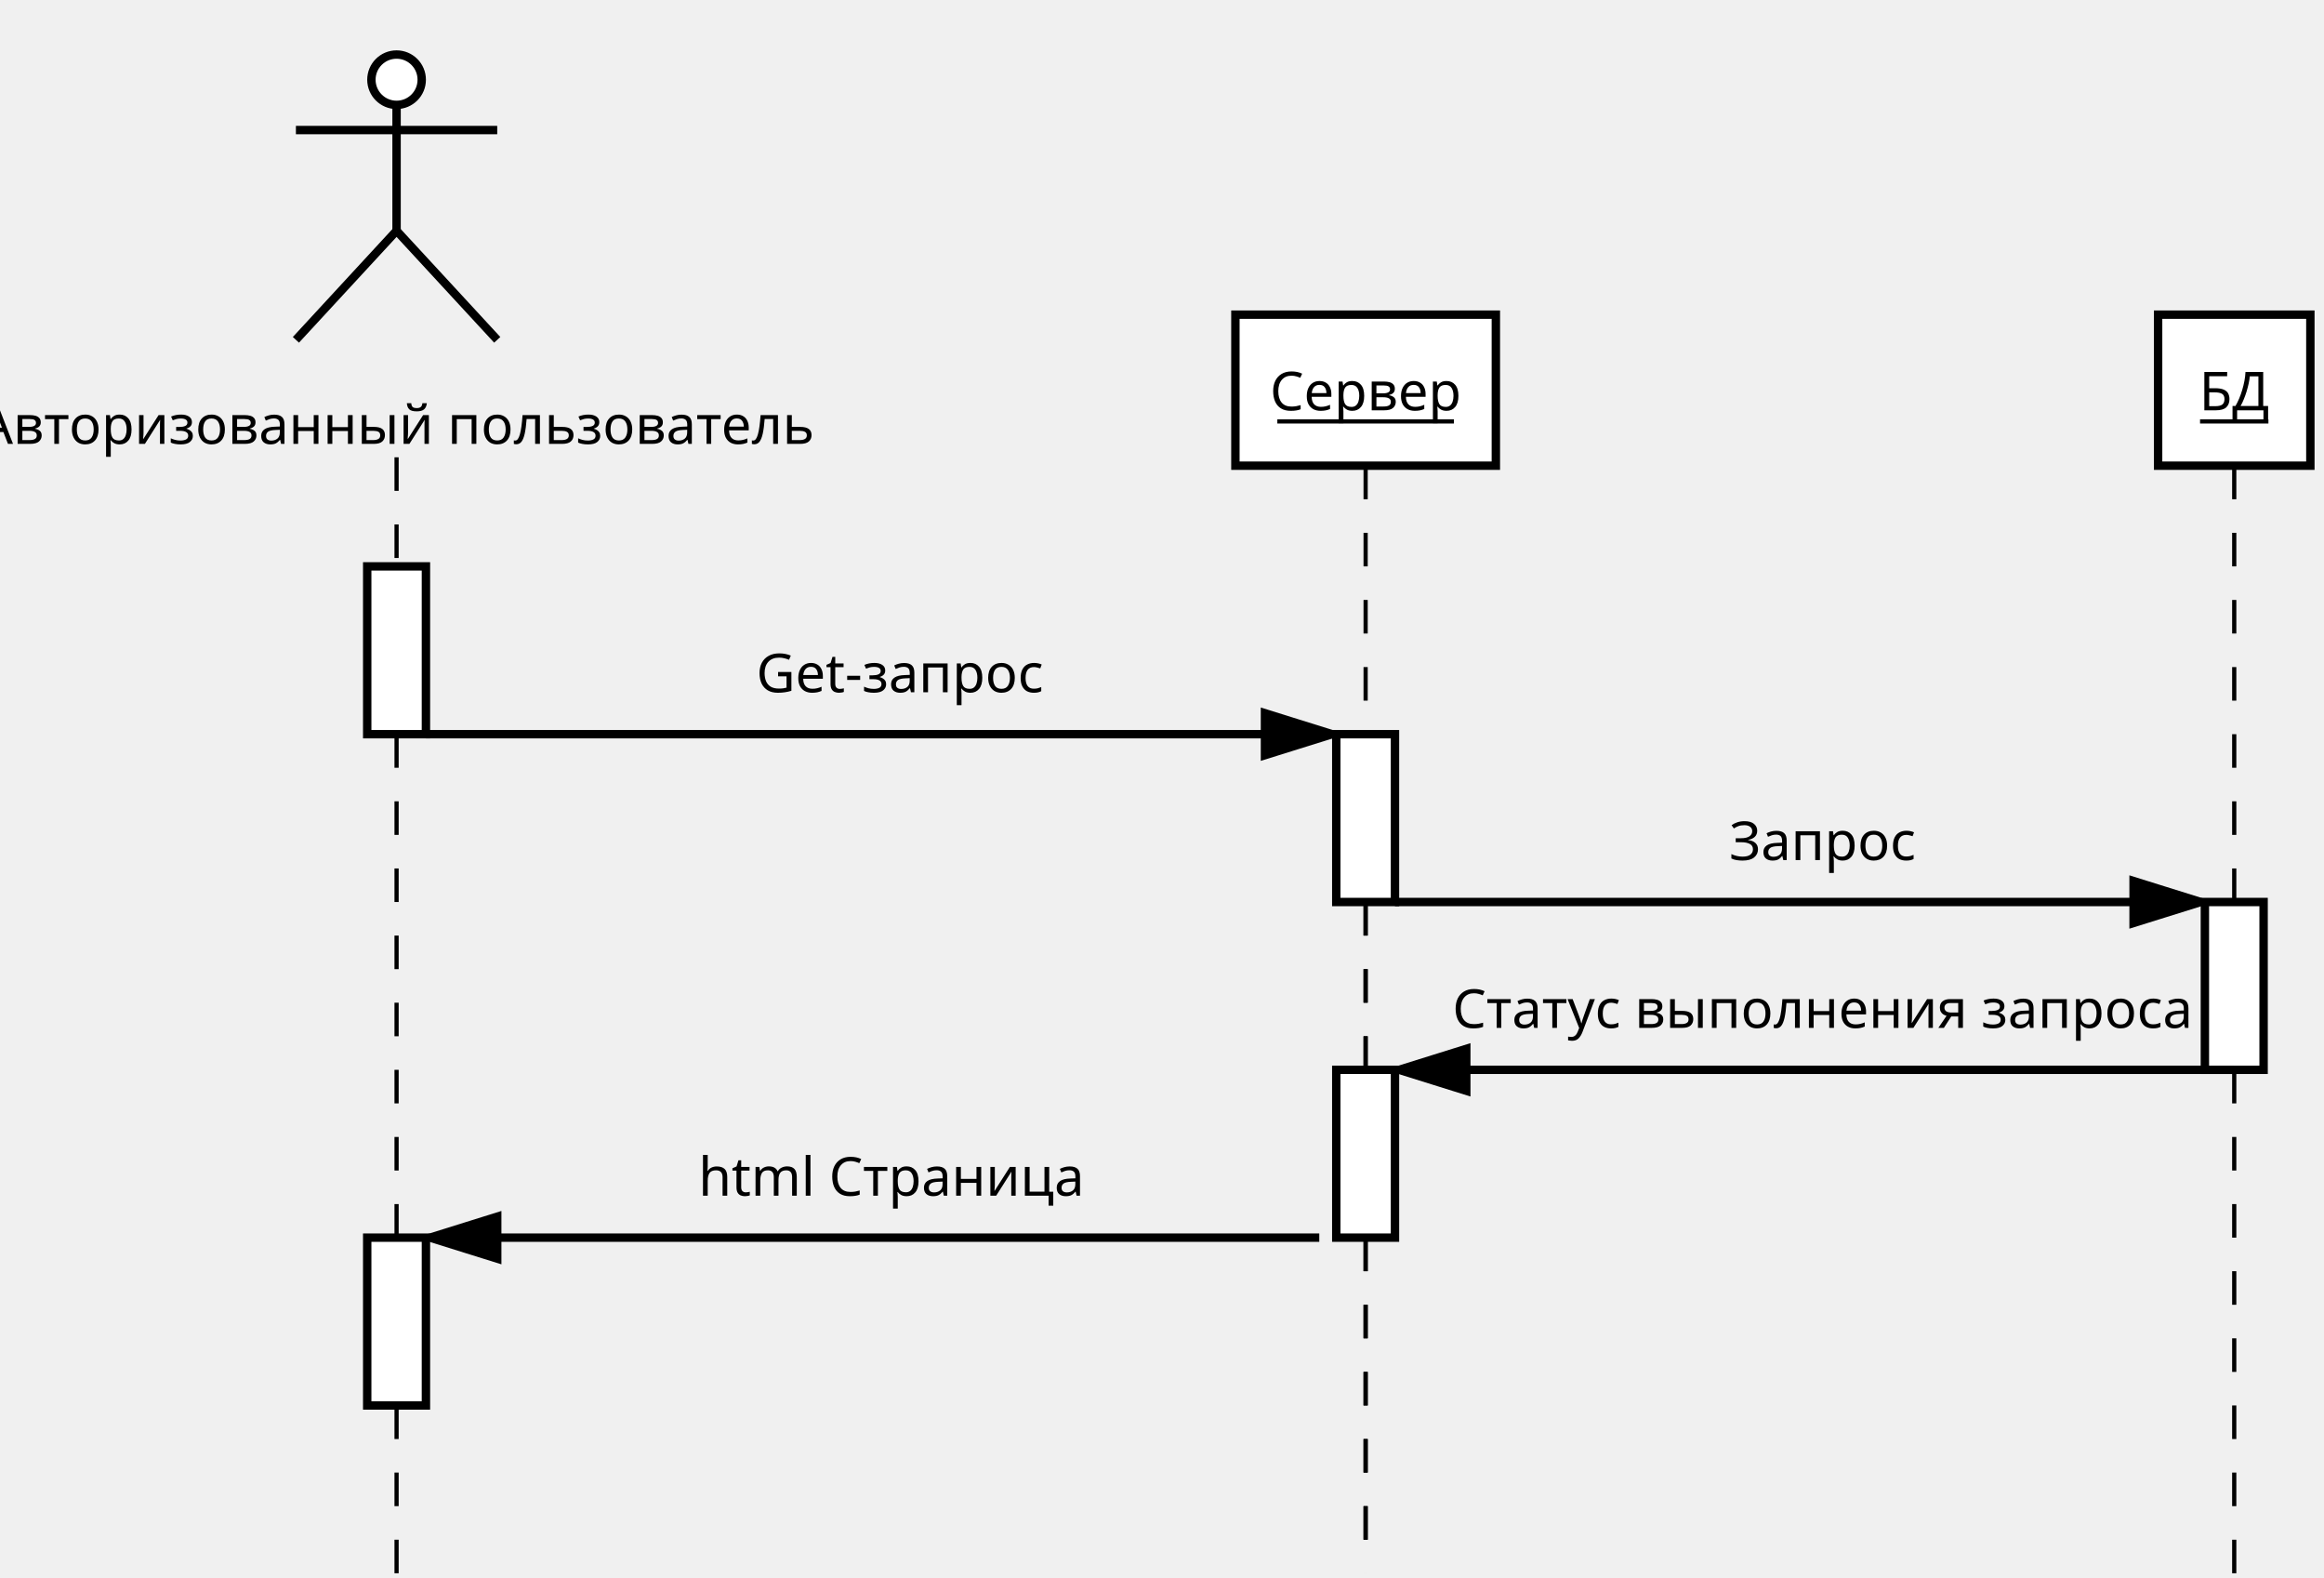
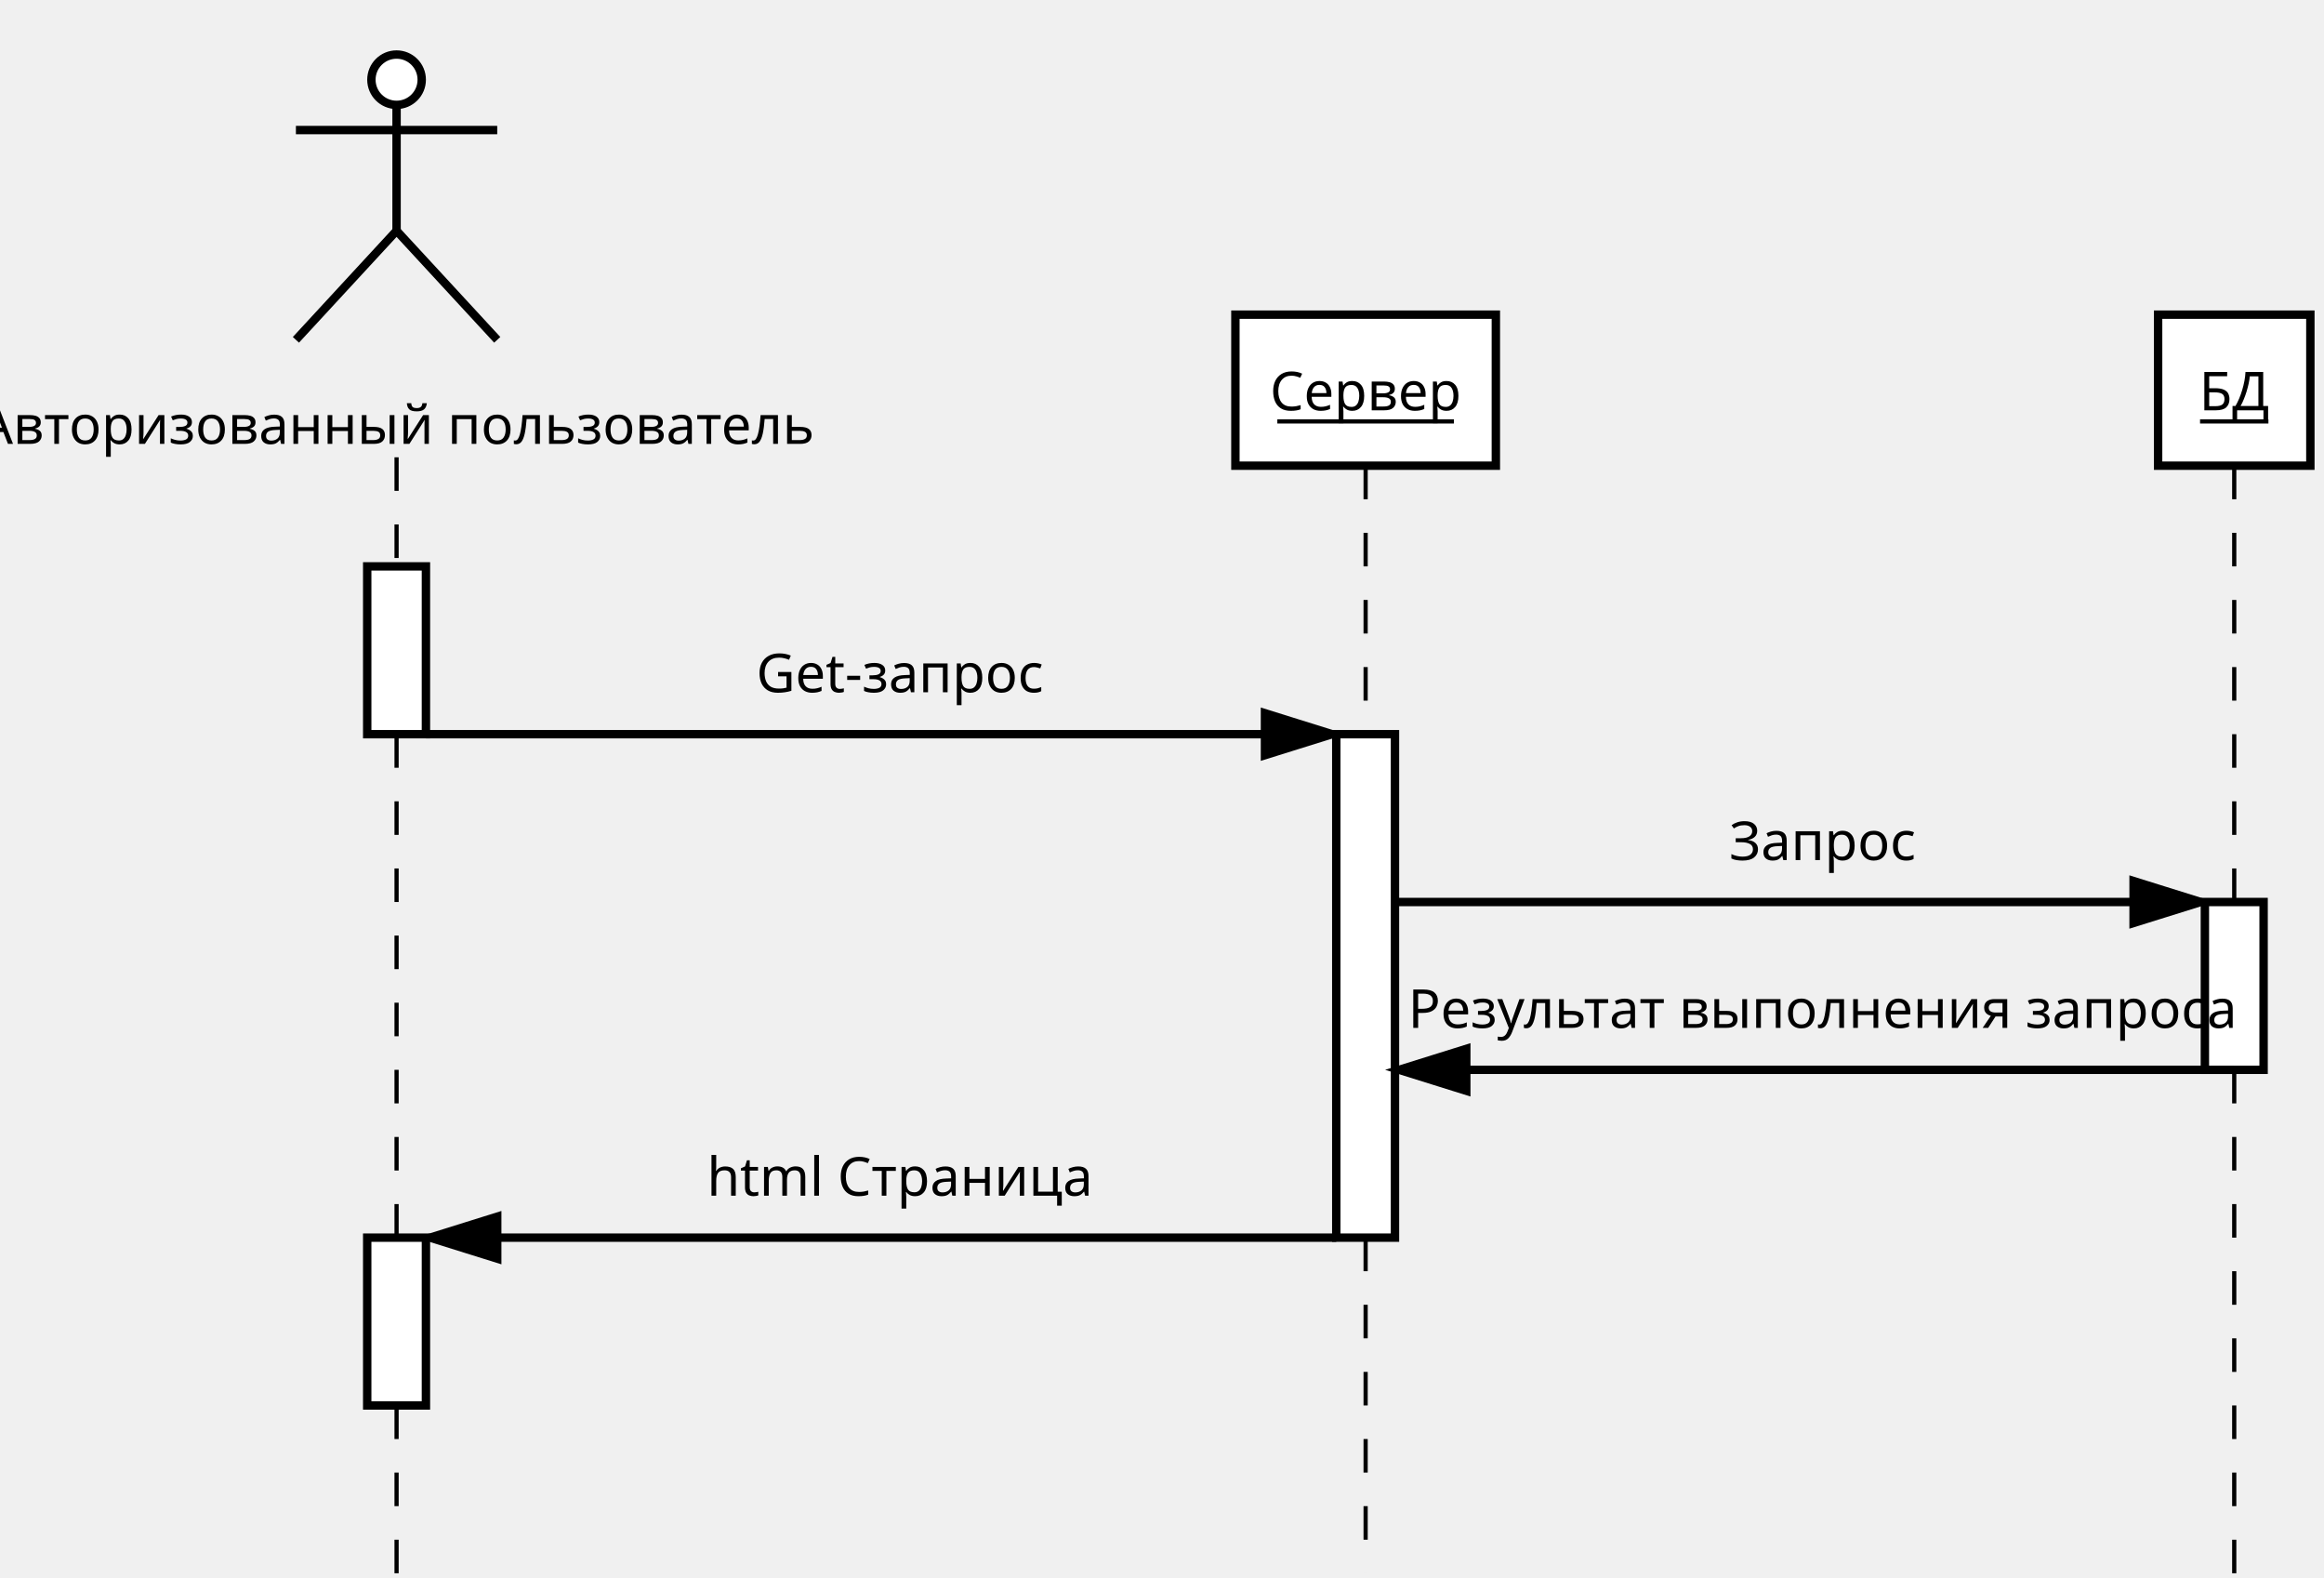
<svg xmlns="http://www.w3.org/2000/svg" width="28cm" height="19cm" viewBox="-52 -115 549 376">
  <g>
    <line style="fill: none; fill-opacity:0; stroke-width: 1; stroke-dasharray: 8; stroke: #000000" x1="271.05" y1="-4" x2="271.05" y2="60" />
-     <line style="fill: none; fill-opacity:0; stroke-width: 1; stroke-dasharray: 8; stroke: #000000" x1="271.05" y1="100" x2="271.05" y2="260" />
-     <rect style="fill: #ffffff" x="264.05" y="60" width="14" height="40" />
-     <rect style="fill: none; fill-opacity:0; stroke-width: 2; stroke: #000000" x="264.05" y="60" width="14" height="40" />
+     <line style="fill: none; fill-opacity:0; stroke-width: 1; stroke-dasharray: 8; stroke: #000000" x1="271.05" y1="180" x2="271.05" y2="260" />
+     <rect style="fill: #ffffff" x="264.05" y="60" width="14" height="120" />
+     <rect style="fill: none; fill-opacity:0; stroke-width: 2; stroke: #000000" x="264.05" y="60" width="14" height="120" />
  </g>
  <g>
    <line style="fill: none; fill-opacity:0; stroke-width: 1; stroke-dasharray: 8; stroke: #000000" x1="40" y1="-6" x2="40" y2="20" />
    <line style="fill: none; fill-opacity:0; stroke-width: 1; stroke-dasharray: 8; stroke: #000000" x1="40" y1="60" x2="40" y2="60" />
    <rect style="fill: #ffffff" x="33" y="20" width="14" height="40" />
    <rect style="fill: none; fill-opacity:0; stroke-width: 2; stroke: #000000" x="33" y="20" width="14" height="40" />
  </g>
  <g>
    <rect style="fill: #ffffff" x="240" y="-40" width="62.1" height="36" />
    <rect style="fill: none; fill-opacity:0; stroke-width: 2; stroke: #000000" x="240" y="-40" width="62.1" height="36" />
    <text font-size="12.8" style="fill: #000000;text-anchor:middle;font-family:sans-serif;font-style:normal;font-weight:normal" x="271.05" y="-17.2">
      <tspan x="271.05" y="-17.2">Сервер</tspan>
    </text>
    <line style="fill: none; fill-opacity:0; stroke-width: 1; stroke: #000000" x1="250" y1="-14.55" x2="292.1" y2="-14.55" />
  </g>
  <g>
    <ellipse style="fill: #ffffff" cx="40" cy="-96" rx="6" ry="6" />
    <ellipse style="fill: none; fill-opacity:0; stroke-width: 2; stroke: #000000" cx="40" cy="-96" rx="6" ry="6" />
    <line style="fill: none; fill-opacity:0; stroke-width: 2; stroke: #000000" x1="16" y1="-84" x2="64" y2="-84" />
    <line style="fill: none; fill-opacity:0; stroke-width: 2; stroke: #000000" x1="40" y1="-90" x2="40" y2="-60" />
    <line style="fill: none; fill-opacity:0; stroke-width: 2; stroke: #000000" x1="40" y1="-60" x2="16" y2="-34" />
    <line style="fill: none; fill-opacity:0; stroke-width: 2; stroke: #000000" x1="40" y1="-60" x2="64" y2="-34" />
    <text font-size="12.8" style="fill: #000000;text-anchor:middle;font-family:sans-serif;font-style:normal;font-weight:normal" x="40" y="-9.2">
      <tspan x="40" y="-9.2">Авторизованный пользователь</tspan>
    </text>
  </g>
  <g>
    <rect style="fill: #ffffff" x="460" y="-40" width="36.3" height="36" />
    <rect style="fill: none; fill-opacity:0; stroke-width: 2; stroke: #000000" x="460" y="-40" width="36.3" height="36" />
    <text font-size="12.8" style="fill: #000000;text-anchor:middle;font-family:sans-serif;font-style:normal;font-weight:normal" x="478.15" y="-17.2">
      <tspan x="478.15" y="-17.2">БД</tspan>
    </text>
    <line style="fill: none; fill-opacity:0; stroke-width: 1; stroke: #000000" x1="470" y1="-14.55" x2="486.3" y2="-14.55" />
  </g>
  <g>
    <line style="fill: none; fill-opacity:0; stroke-width: 1; stroke-dasharray: 8; stroke: #000000" x1="40" y1="60" x2="40" y2="180" />
    <line style="fill: none; fill-opacity:0; stroke-width: 1; stroke-dasharray: 8; stroke: #000000" x1="40" y1="220" x2="40" y2="260" />
    <rect style="fill: #ffffff" x="33" y="180" width="14" height="40" />
    <rect style="fill: none; fill-opacity:0; stroke-width: 2; stroke: #000000" x="33" y="180" width="14" height="40" />
  </g>
  <g>
    <line style="fill: none; fill-opacity:0; stroke-width: 1; stroke-dasharray: 8; stroke: #000000" x1="478.15" y1="-4" x2="478.15" y2="100" />
    <line style="fill: none; fill-opacity:0; stroke-width: 1; stroke-dasharray: 8; stroke: #000000" x1="478.15" y1="140" x2="478.15" y2="260" />
    <rect style="fill: #ffffff" x="471.15" y="100" width="14" height="40" />
    <rect style="fill: none; fill-opacity:0; stroke-width: 2; stroke: #000000" x="471.15" y="100" width="14" height="40" />
  </g>
  <g>
    <line style="fill: none; fill-opacity:0; stroke-width: 2; stroke: #000000" x1="454.15" y1="100" x2="278.05" y2="100" />
    <polygon style="fill: #000000" points="454.15,105 470.15,100 454.15,95 " />
    <polygon style="fill: none; fill-opacity:0; stroke-width: 2; stroke: #000000" points="454.15,105 470.15,100 454.15,95 " />
    <text font-size="12.8" style="fill: #000000;text-anchor:middle;font-family:sans-serif;font-style:normal;font-weight:normal" x="380" y="90">Запрос</text>
  </g>
  <g>
-     <line style="fill: none; fill-opacity:0; stroke-width: 1; stroke-dasharray: 8; stroke: #000000" x1="271.05" y1="100" x2="271.05" y2="140" />
-     <line style="fill: none; fill-opacity:0; stroke-width: 1; stroke-dasharray: 8; stroke: #000000" x1="271.05" y1="180" x2="271.05" y2="260" />
-     <rect style="fill: #ffffff" x="264.05" y="140" width="14" height="40" />
-     <rect style="fill: none; fill-opacity:0; stroke-width: 2; stroke: #000000" x="264.05" y="140" width="14" height="40" />
-   </g>
-   <g>
    <line style="fill: none; fill-opacity:0; stroke-width: 2; stroke: #000000" x1="295.05" y1="140" x2="478.15" y2="140" />
    <polygon style="fill: #000000" points="295.05,135 279.05,140 295.05,145 " />
    <polygon style="fill: none; fill-opacity:0; stroke-width: 2; stroke: #000000" points="295.05,135 279.05,140 295.05,145 " />
-     <text font-size="12.8" style="fill: #000000;text-anchor:middle;font-family:sans-serif;font-style:normal;font-weight:normal" x="380" y="130">Статус выполнения запроса</text>
+     <text font-size="12.8" style="fill: #000000;text-anchor:middle;font-family:sans-serif;font-style:normal;font-weight:normal" x="380" y="130">Результат выполнения запроса</text>
  </g>
  <g>
    <line style="fill: none; fill-opacity:0; stroke-width: 2; stroke: #000000" x1="247.05" y1="60" x2="47" y2="60" />
    <polygon style="fill: #000000" points="247.05,65 263.05,60 247.05,55 " />
    <polygon style="fill: none; fill-opacity:0; stroke-width: 2; stroke: #000000" points="247.05,65 263.05,60 247.05,55 " />
    <text font-size="12.8" style="fill: #000000;text-anchor:middle;font-family:sans-serif;font-style:normal;font-weight:normal" x="160" y="50">Get-запрос</text>
  </g>
  <g>
-     <line style="fill: none; fill-opacity:0; stroke-width: 2; stroke: #000000" x1="64" y1="180" x2="260" y2="180" />
+     <line style="fill: none; fill-opacity:0; stroke-width: 2; stroke: #000000" x1="64" y1="180" x2="264.05" y2="180" />
    <polygon style="fill: #000000" points="64,175 48,180 64,185 " />
    <polygon style="fill: none; fill-opacity:0; stroke-width: 2; stroke: #000000" points="64,175 48,180 64,185 " />
-     <text font-size="12.8" style="fill: #000000;text-anchor:middle;font-family:sans-serif;font-style:normal;font-weight:normal" x="157.975" y="170">html Страница</text>
+     <text font-size="12.8" style="fill: #000000;text-anchor:middle;font-family:sans-serif;font-style:normal;font-weight:normal" x="160" y="170">html Страница</text>
  </g>
</svg>
